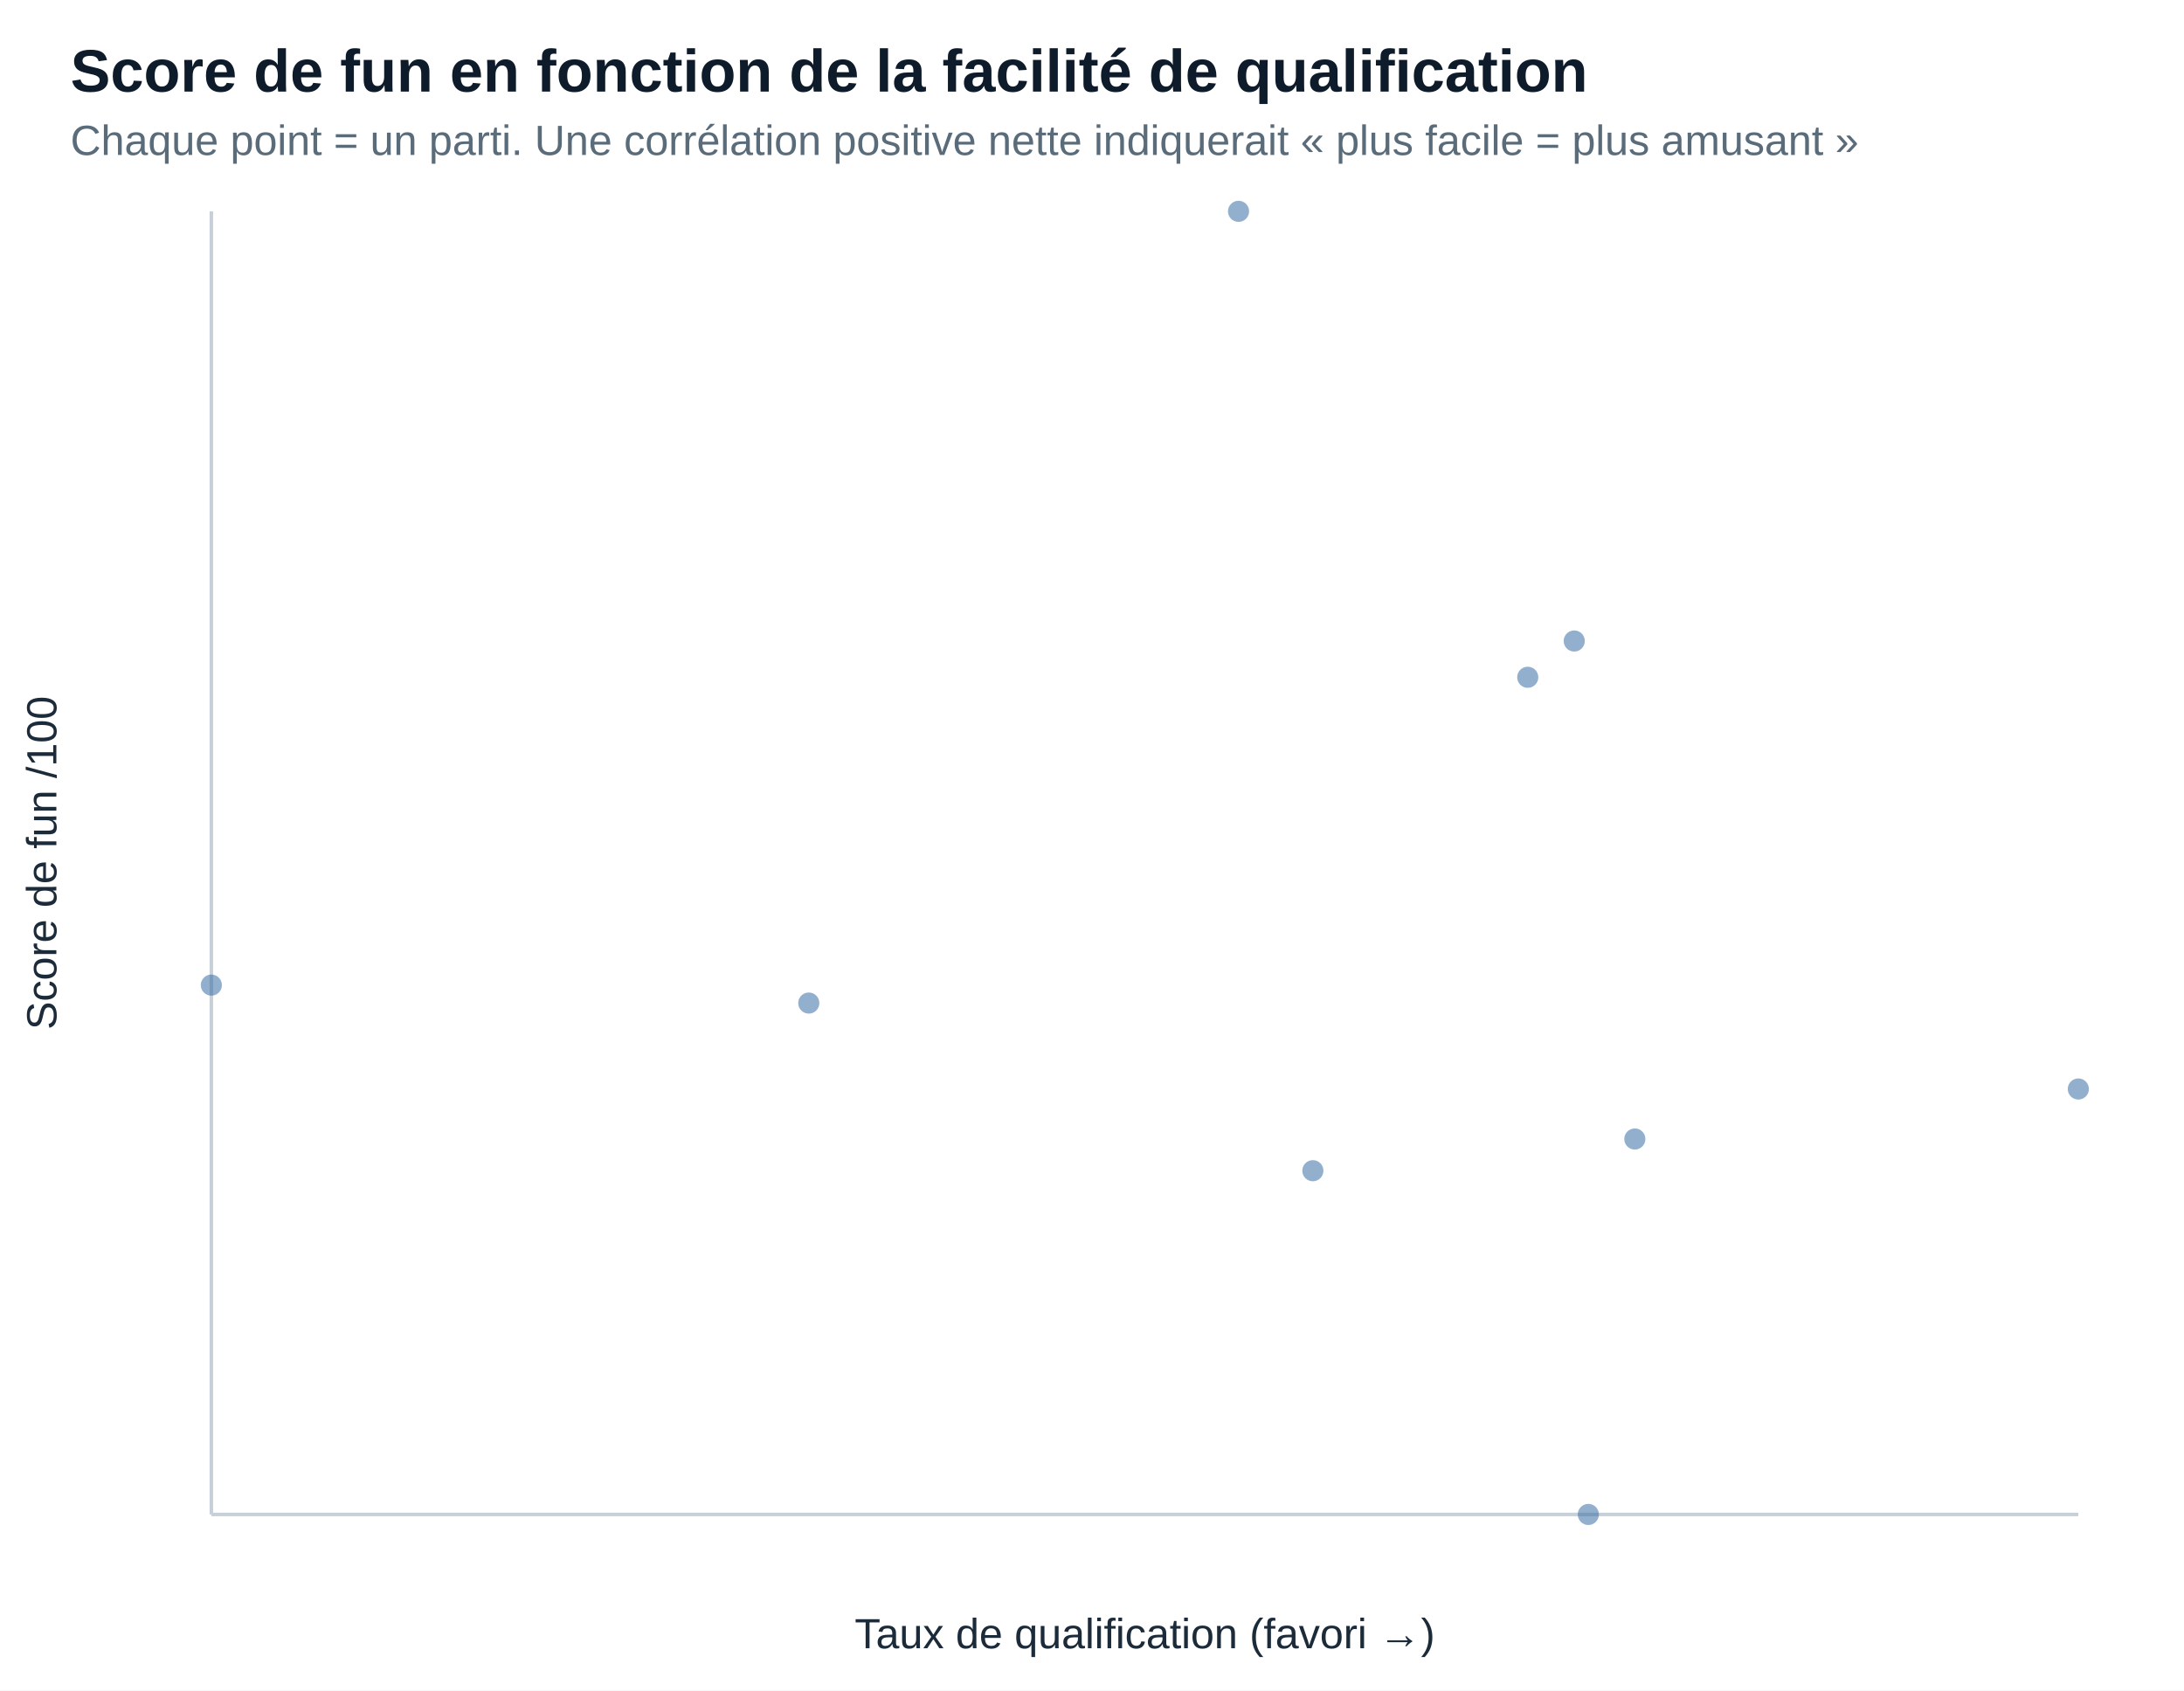
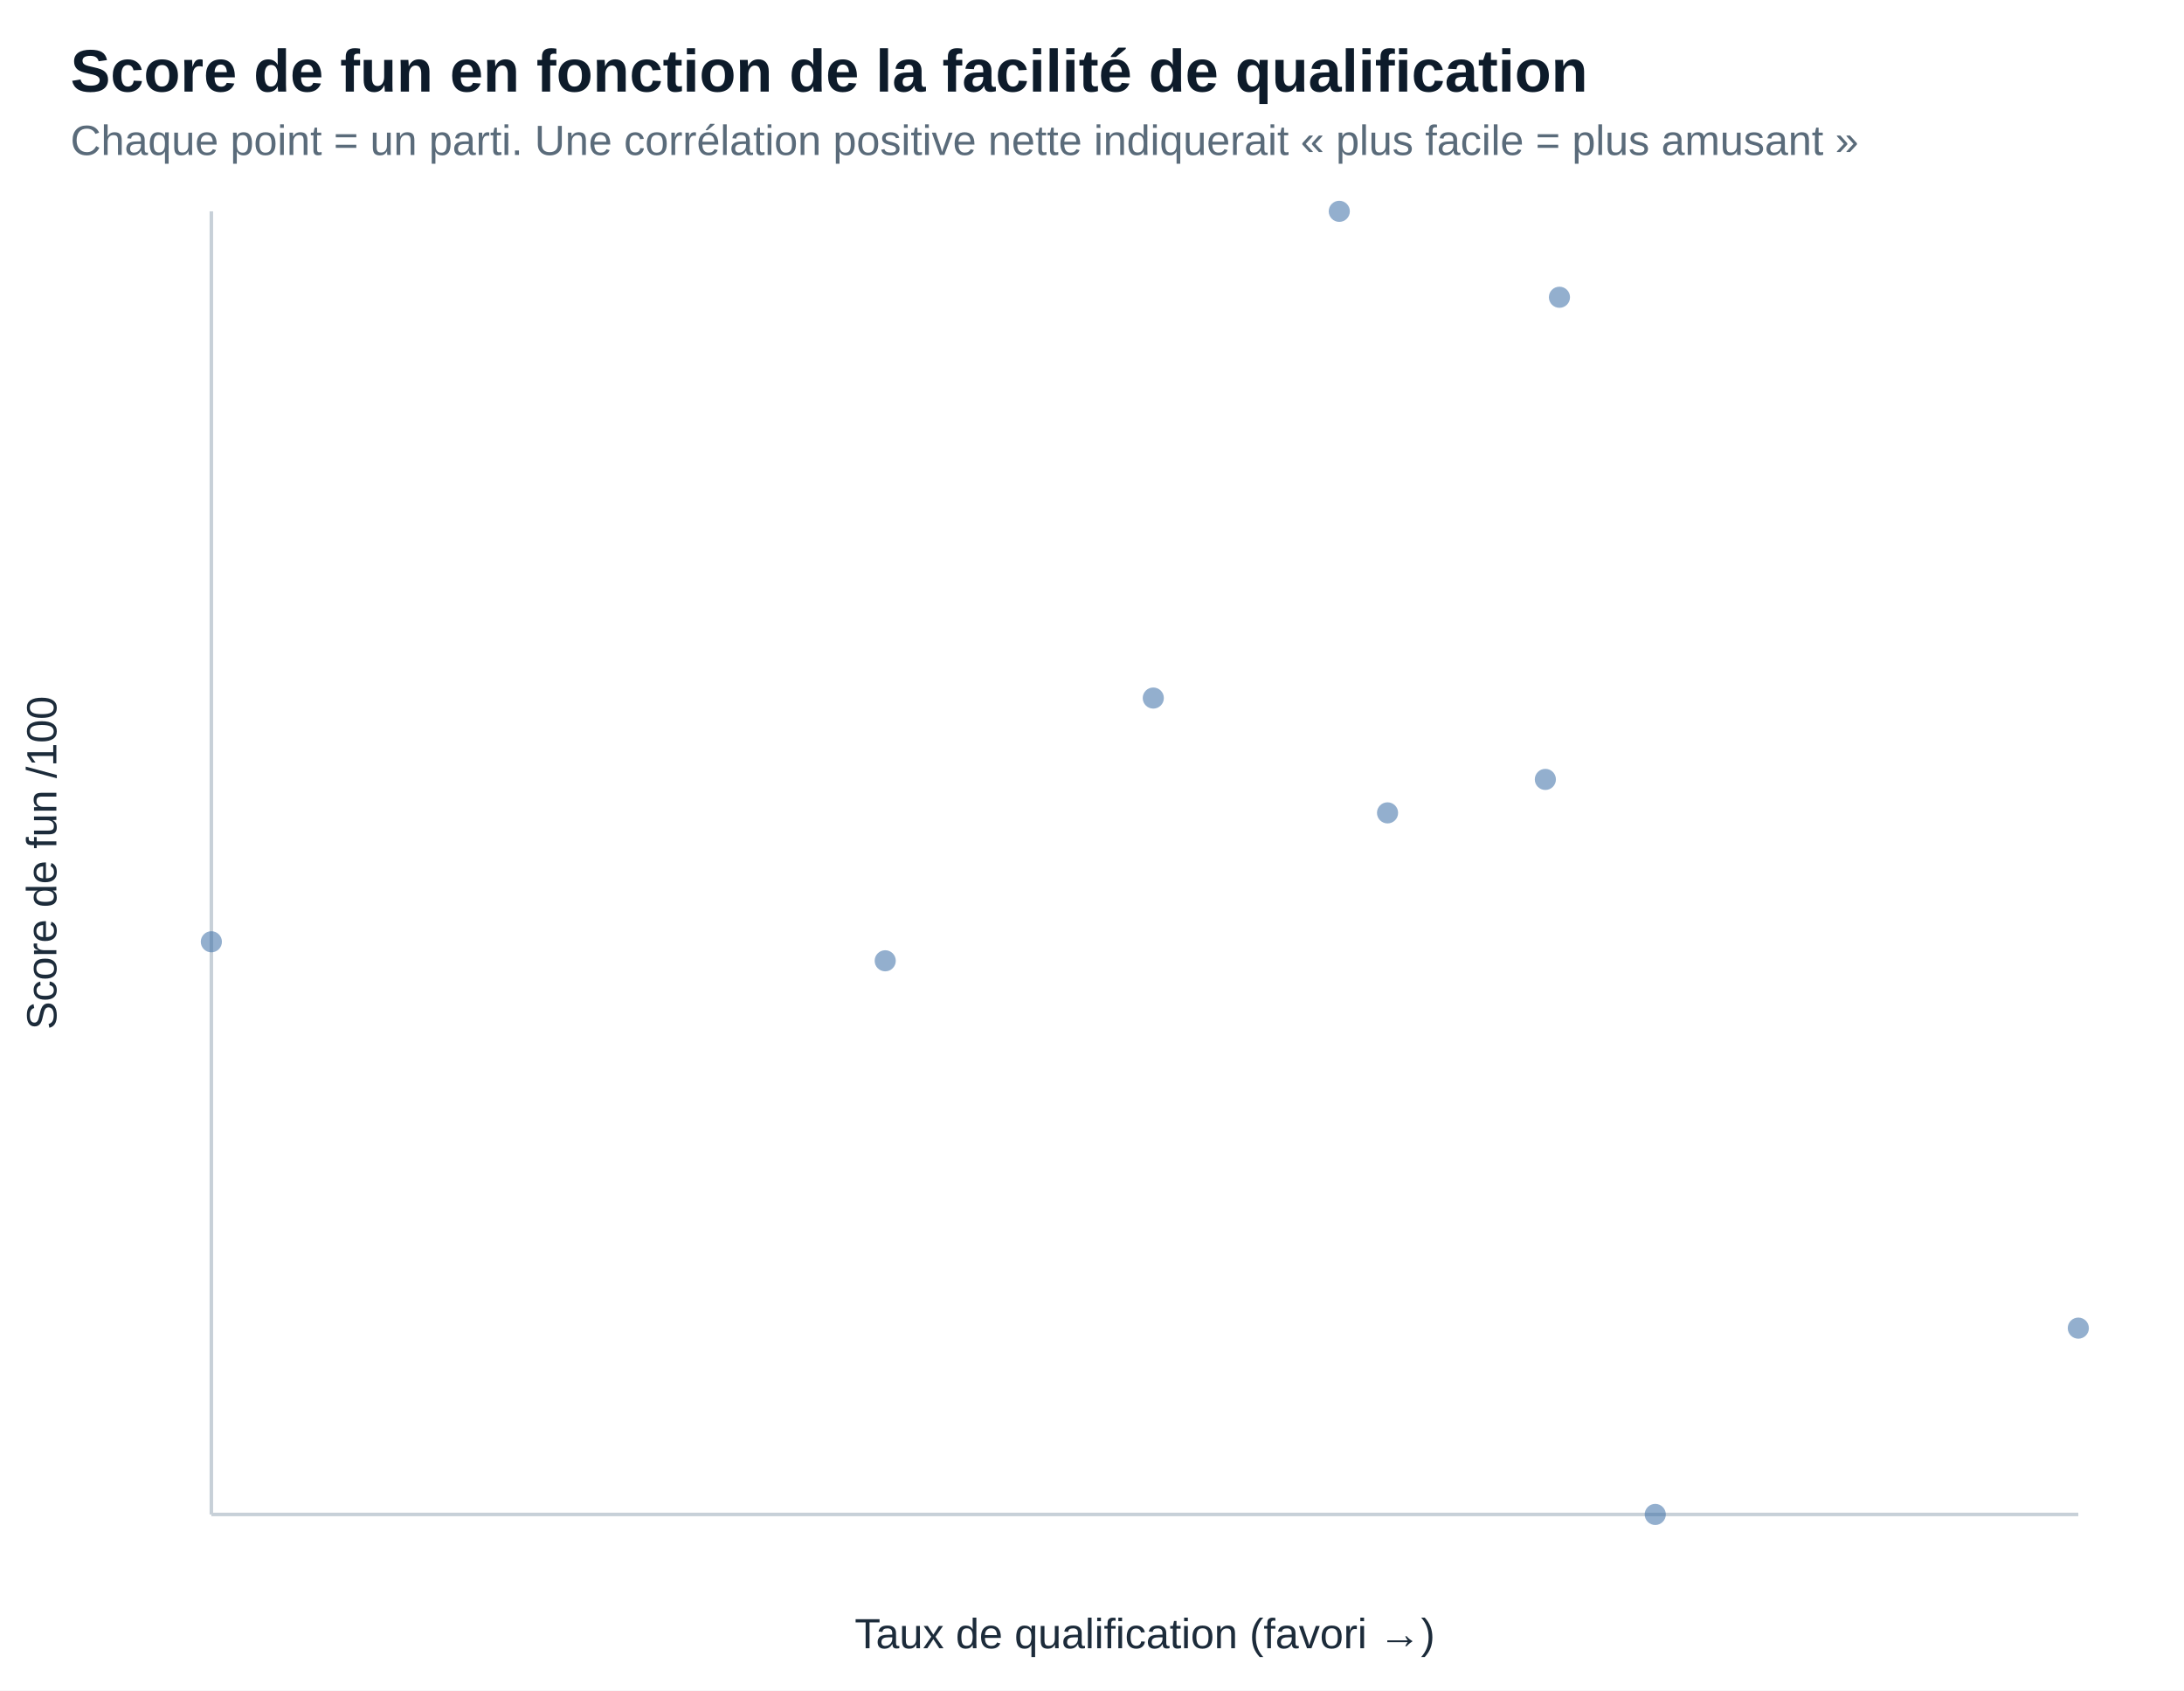
<svg xmlns="http://www.w3.org/2000/svg" width="620" height="480" viewBox="0 0 620 480">
  <rect width="620" height="480" fill="#ffffff" />
  <text x="20" y="26" font-size="17" font-weight="700" fill="#0d1b2a" style="font-family:Arial,Helvetica,sans-serif">Score de fun en fonction de la facilité de qualification</text>
  <text x="20" y="44" font-size="12" fill="#5a6b7a" style="font-family:Arial,Helvetica,sans-serif">Chaque point = un parti. Une corrélation positive nette indiquerait « plus facile = plus amusant »</text>
  <line x1="60" y1="430" x2="590" y2="430" stroke="#c7d0d8" />
  <line x1="60" y1="60" x2="60" y2="430" stroke="#c7d0d8" />
  <text x="325" y="468" font-size="12" text-anchor="middle" fill="#1c2b3a" style="font-family:Arial,Helvetica,sans-serif">Taux de qualification (favori →)</text>
  <text x="16" y="245" font-size="12" text-anchor="middle" fill="#1c2b3a" style="font-family:Arial,Helvetica,sans-serif" transform="rotate(-90 16 245)">Score de fun /100</text>
-   <circle cx="351.6" cy="60.0" r="3" fill="#3b6ea5" fill-opacity="0.55" />
-   <circle cx="446.9" cy="182.0" r="3" fill="#3b6ea5" fill-opacity="0.55" />
-   <circle cx="433.7" cy="192.3" r="3" fill="#3b6ea5" fill-opacity="0.55" />
-   <circle cx="60.0" cy="279.7" r="3" fill="#3b6ea5" fill-opacity="0.55" />
-   <circle cx="229.6" cy="284.8" r="3" fill="#3b6ea5" fill-opacity="0.55" />
-   <circle cx="590.0" cy="309.2" r="3" fill="#3b6ea5" fill-opacity="0.55" />
-   <circle cx="464.1" cy="323.4" r="3" fill="#3b6ea5" fill-opacity="0.55" />
-   <circle cx="372.7" cy="332.4" r="3" fill="#3b6ea5" fill-opacity="0.55" />
-   <circle cx="450.9" cy="430.0" r="3" fill="#3b6ea5" fill-opacity="0.55" />
+   <circle cx="380.2" cy="60.0" r="3" fill="#3b6ea5" fill-opacity="0.55" />
+   <circle cx="442.7" cy="84.4" r="3" fill="#3b6ea5" fill-opacity="0.55" />
+   <circle cx="327.4" cy="198.2" r="3" fill="#3b6ea5" fill-opacity="0.55" />
+   <circle cx="438.7" cy="221.3" r="3" fill="#3b6ea5" fill-opacity="0.55" />
+   <circle cx="393.9" cy="230.8" r="3" fill="#3b6ea5" fill-opacity="0.55" />
+   <circle cx="60.0" cy="267.4" r="3" fill="#3b6ea5" fill-opacity="0.55" />
+   <circle cx="251.3" cy="272.8" r="3" fill="#3b6ea5" fill-opacity="0.55" />
+   <circle cx="590.0" cy="377.1" r="3" fill="#3b6ea5" fill-opacity="0.55" />
+   <circle cx="469.9" cy="430.0" r="3" fill="#3b6ea5" fill-opacity="0.55" />
</svg>
